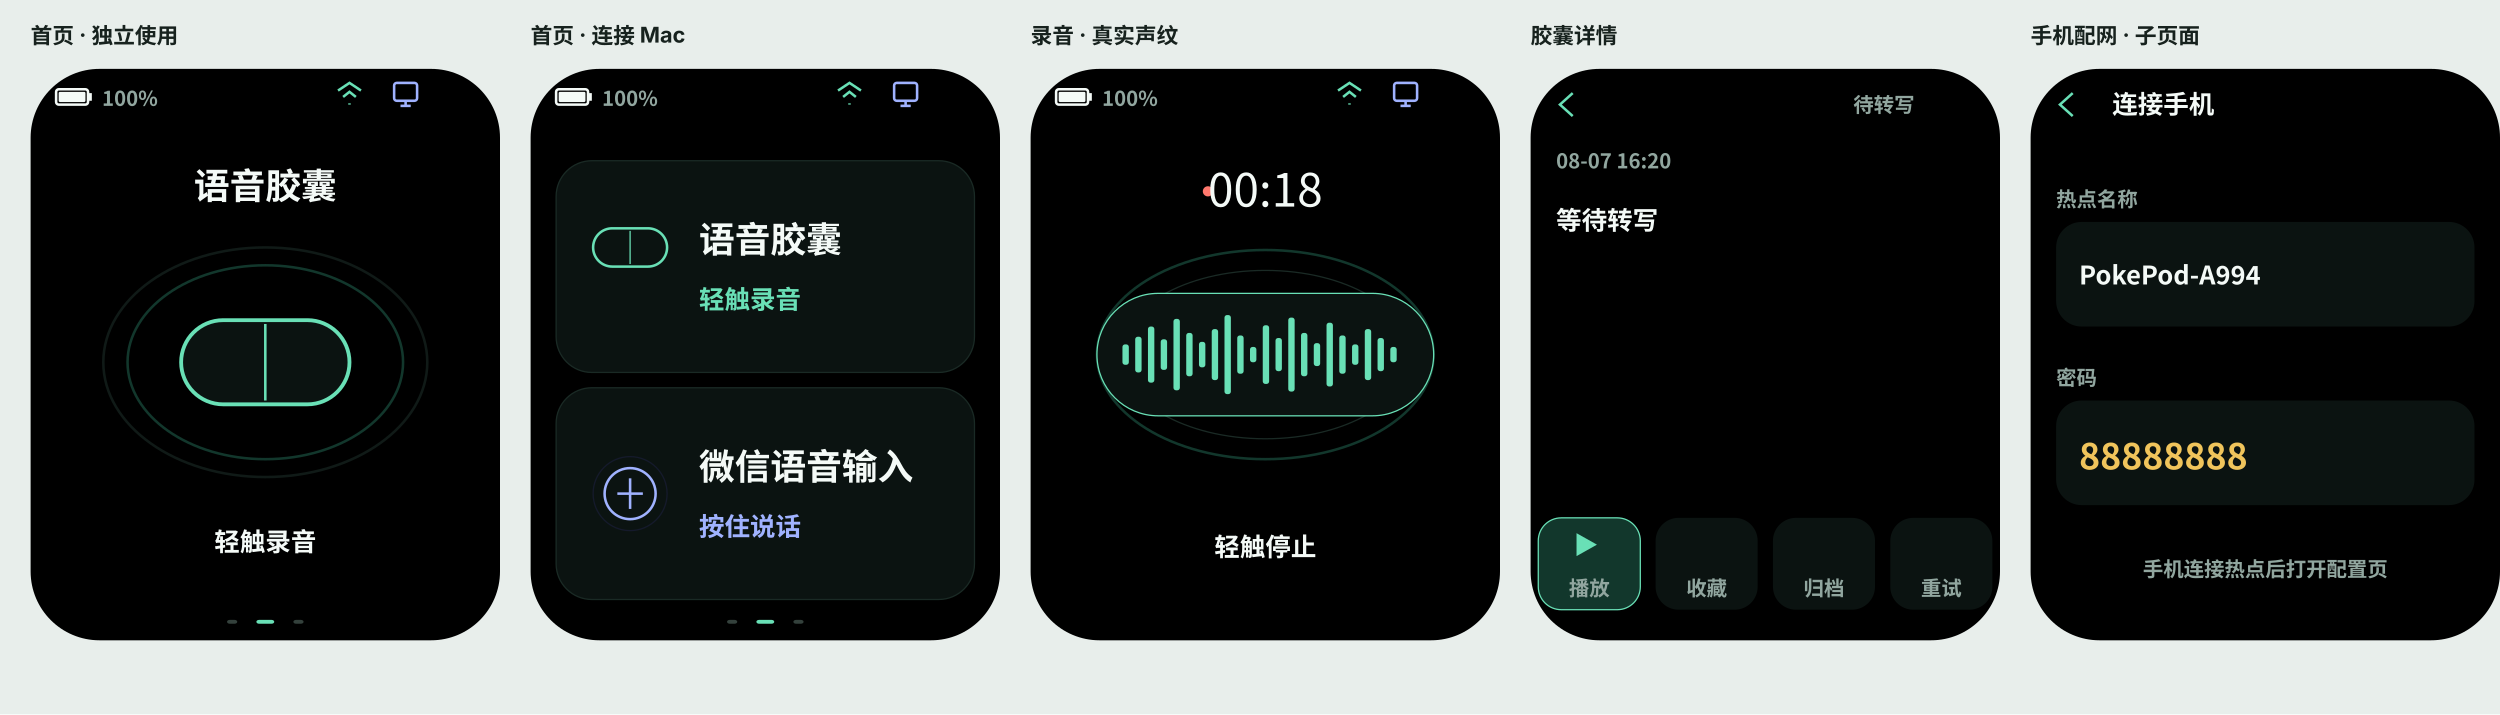
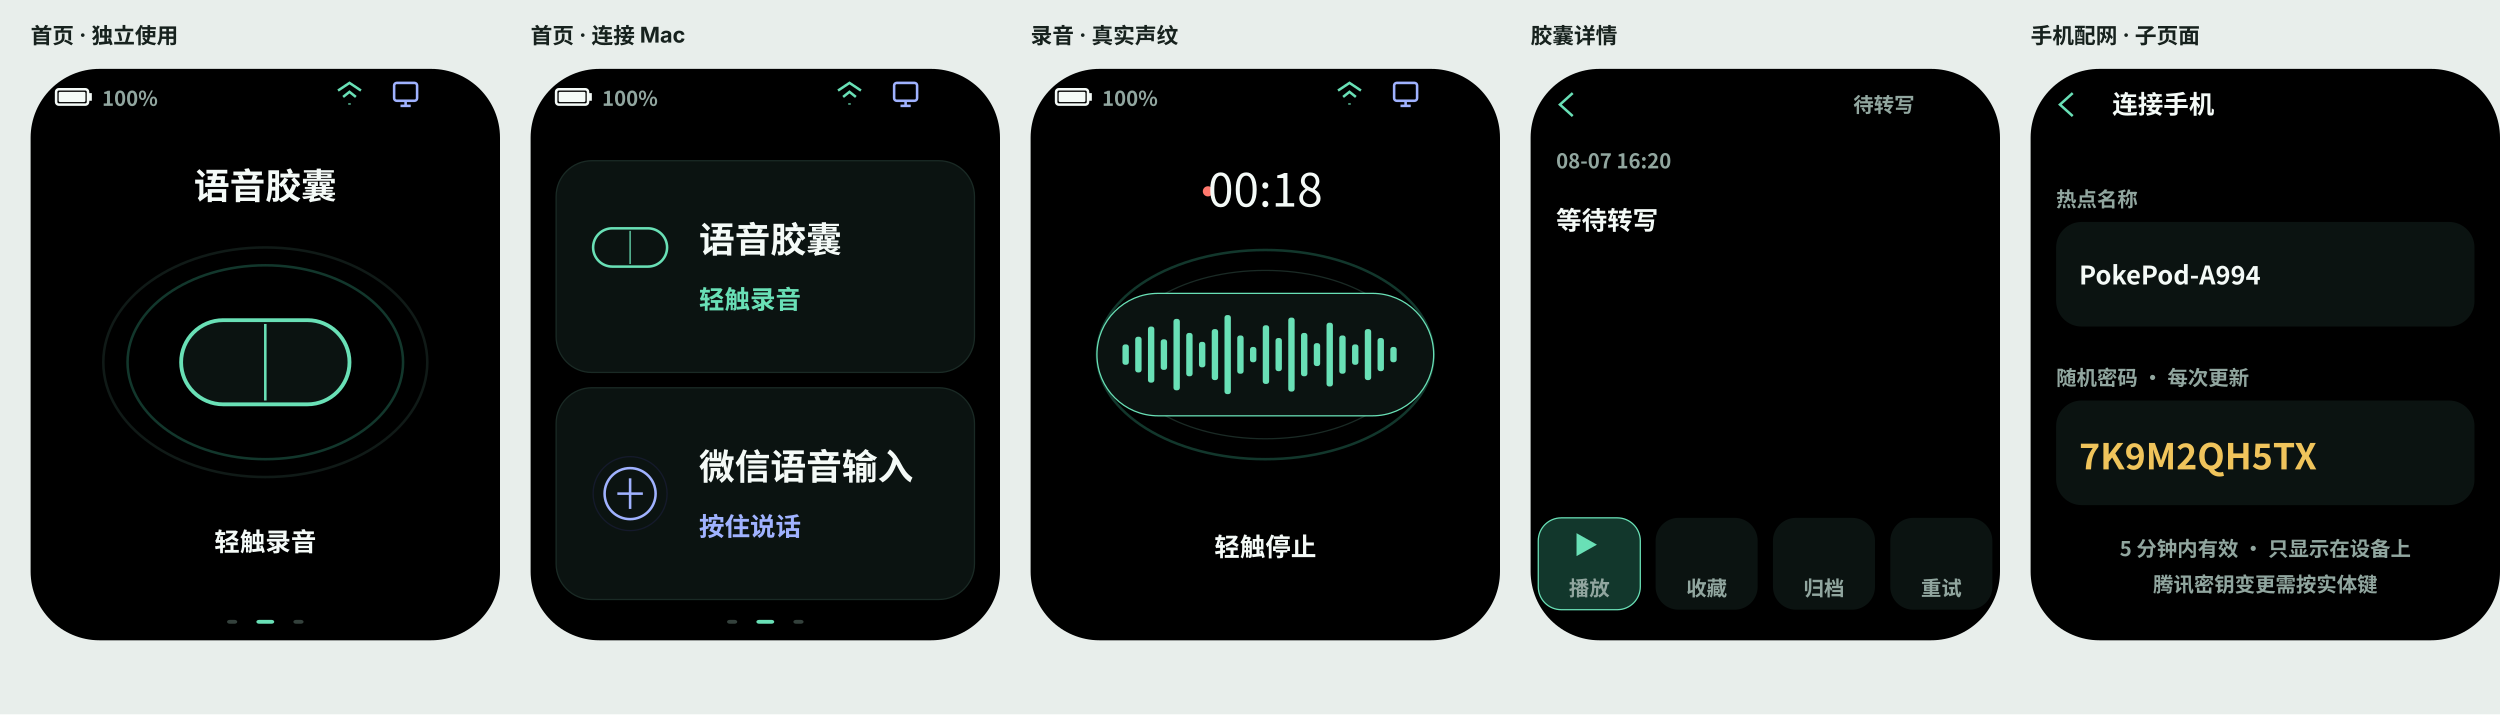
<svg xmlns="http://www.w3.org/2000/svg" width="1960" height="560" viewBox="0 0 1960 560">
  <rect width="1960" height="560" fill="#e8eeeb" />
  <style>
    .label{font:700 17px -apple-system,BlinkMacSystemFont,'PingFang SC',sans-serif;fill:#17221e}
    .ui{font-family:'Noto Sans CJK SC','PingFang SC',sans-serif;fill:#f4faf7}
    .display{font-size:28px;font-weight:700}.body{font-size:20px;font-weight:650}
    .compact{font-size:16px;font-weight:550;fill:#91a69f}.timer{font-size:36px;font-weight:500}
    .divider{stroke:#1a2a25}.accent{stroke:#69e0b6}.wireless{stroke:#a0b2ff}
  </style>
  <defs>
    <g id="topbar" class="ui">
      <rect x="20" y="16" width="25" height="12" rx="2" fill="none" stroke="#f4faf7" stroke-width="2" />
      <rect x="22" y="18" width="21" height="8" rx="1" fill="#f4faf7" />
      <rect x="45" y="19" width="3" height="6" fill="#f4faf7" />
      <text class="compact" x="56" y="29" fill="#f4faf7">100%</text>
      <path d="M241 17l9-6 9 6m-14 5l5-4 5 4m-5 6v-1" fill="none" stroke="#69e0b6" stroke-width="2" />
      <rect x="285" y="11" width="18" height="14" rx="2" fill="none" stroke="#a0b2ff" stroke-width="2" />
      <path d="M290 29h8m-4-4v4" stroke="#a0b2ff" stroke-width="2" />
    </g>
    <g id="indicator">
      <rect x="154" y="432" width="8" height="3" rx="2" fill="#34413c" />
      <rect x="177" y="432" width="14" height="3" rx="2" fill="#69e0b6" />
      <rect x="206" y="432" width="8" height="3" rx="2" fill="#34413c" />
    </g>
  </defs>
  <text class="label" x="24" y="34">首页 · 独立使用</text>
  <g transform="translate(24 54)">
    <rect width="368" height="448" rx="54" fill="#000" />
    <use href="#topbar" />
    <g class="ui">
      <text class="display" x="184" y="102" text-anchor="middle">语音胶囊</text>
      <ellipse cx="184" cy="230" rx="127" ry="90" fill="none" stroke="#101a17" stroke-width="2" />
      <ellipse cx="184" cy="230" rx="108" ry="76" fill="none" stroke="#12372c" stroke-width="2" />
      <rect x="118" y="197" width="132" height="66" rx="33" fill="#0b1311" stroke="#69e0b6" stroke-width="3" />
      <path d="M184 200v60" stroke="#69e0b6" stroke-width="2" />
      <text class="body" x="184" y="378" text-anchor="middle">轻触录音</text>
    </g>
    <use href="#indicator" />
  </g>
  <text class="label" x="416" y="34">首页 · 连接 Mac</text>
  <g transform="translate(416 54)">
    <rect width="368" height="448" rx="54" fill="#000" />
    <use href="#topbar" />
    <g class="ui">
      <rect x="20" y="72" width="328" height="166" rx="28" fill="#0b1311" stroke="#1a2a25" />
      <rect x="49" y="125" width="58" height="30" rx="15" fill="#0b1311" stroke="#69e0b6" stroke-width="2" />
      <path d="M78 127v26" stroke="#69e0b6" />
      <text class="display" x="132" y="144">语音胶囊</text>
      <text class="body" x="132" y="188" fill="#69e0b6">轻触录音</text>
      <rect x="20" y="250" width="328" height="166" rx="28" fill="#0b1311" stroke="#1a2a25" />
      <circle cx="78" cy="333" r="29" fill="none" stroke="#151a2c" />
      <circle cx="78" cy="333" r="20" fill="none" stroke="#a0b2ff" stroke-width="2" />
      <path d="M68 333h20m-10-12v24" stroke="#a0b2ff" stroke-width="2" />
      <text class="display" x="132" y="322">微信语音输入</text>
      <text class="body" x="132" y="366" fill="#a0b2ff">按住说话</text>
    </g>
    <use href="#indicator" />
  </g>
  <text class="label" x="808" y="34">录音 · 真实声纹</text>
  <g transform="translate(808 54)">
    <rect width="368" height="448" rx="54" fill="#000" />
    <use href="#topbar" />
    <g class="ui">
      <circle cx="139" cy="96" r="4" fill="#ff786d" />
      <text class="timer" x="184" y="108" text-anchor="middle">00:18</text>
      <ellipse cx="184" cy="224" rx="132" ry="82" fill="none" stroke="#12372c" stroke-width="2" />
      <ellipse cx="184" cy="224" rx="114" ry="66" fill="none" stroke="#1a2a25" />
      <rect x="52" y="176" width="264" height="96" rx="48" fill="#0b1311" stroke="#69e0b6" />
      <g fill="#69e0b6">
        <rect x="72" y="216" width="5" height="16" rx="2" />
        <rect x="82" y="210" width="5" height="28" rx="2" />
        <rect x="92" y="202" width="5" height="44" rx="2" />
        <rect x="102" y="212" width="5" height="24" rx="2" />
        <rect x="112" y="196" width="5" height="56" rx="2" />
        <rect x="122" y="207" width="5" height="34" rx="2" />
        <rect x="132" y="214" width="5" height="20" rx="2" />
        <rect x="142" y="204" width="5" height="40" rx="2" />
        <rect x="152" y="193" width="5" height="62" rx="2" />
        <rect x="162" y="209" width="5" height="30" rx="2" />
        <rect x="172" y="218" width="5" height="12" rx="2" />
        <rect x="182" y="201" width="5" height="46" rx="2" />
        <rect x="192" y="211" width="5" height="26" rx="2" />
        <rect x="202" y="195" width="5" height="58" rx="2" />
        <rect x="212" y="207" width="5" height="34" rx="2" />
        <rect x="222" y="215" width="5" height="18" rx="2" />
        <rect x="232" y="199" width="5" height="50" rx="2" />
        <rect x="242" y="209" width="5" height="30" rx="2" />
        <rect x="252" y="216" width="5" height="16" rx="2" />
        <rect x="262" y="204" width="5" height="40" rx="2" />
        <rect x="272" y="211" width="5" height="26" rx="2" />
        <rect x="282" y="218" width="5" height="12" rx="2" />
      </g>
      <text class="body" x="184" y="382" text-anchor="middle">轻触停止</text>
    </g>
  </g>
  <text class="label" x="1200" y="34">胶囊详情</text>
  <g transform="translate(1200 54)">
    <rect width="368" height="448" rx="54" fill="#000" />
    <g class="ui">
      <path d="M33 19l-10 9 10 9" fill="none" stroke="#69e0b6" stroke-width="2" />
      <text class="compact" x="253" y="34" fill="#f0c45b">待转写</text>
      <text class="compact" x="20" y="78">08-07 16:20</text>
      <text class="body" x="20" y="126">等待转写</text>
      <g transform="translate(6 352)">
        <rect width="80" height="72" rx="18" fill="#12372c" stroke="#69e0b6" />
        <path d="M30 12v18l16-9z" fill="#69e0b6" />
        <text class="compact" x="40" y="61" text-anchor="middle" fill="#f4faf7">播放</text>
      </g>
      <g transform="translate(98 352)">
        <rect width="80" height="72" rx="18" fill="#0b1311" />
        <text class="compact" x="40" y="61" text-anchor="middle">收藏</text>
      </g>
      <g transform="translate(190 352)">
        <rect width="80" height="72" rx="18" fill="#0b1311" />
        <text class="compact" x="40" y="61" text-anchor="middle">归档</text>
      </g>
      <g transform="translate(282 352)">
        <rect width="80" height="72" rx="18" fill="#0b1311" />
        <text class="compact" x="40" y="61" text-anchor="middle" fill="#34413c">重试</text>
      </g>
    </g>
  </g>
  <text class="label" x="1592" y="34">手机配网 · 子页面</text>
  <g transform="translate(1592 54)">
    <rect width="368" height="448" rx="54" fill="#000" />
    <g class="ui">
      <path d="M33 19l-10 9 10 9" fill="none" stroke="#69e0b6" stroke-width="2" />
      <text class="body" x="64" y="35">连接手机</text>
      <text class="compact" x="20" y="108">热点名称</text>
      <rect x="20" y="120" width="328" height="82" rx="20" fill="#0b1311" />
      <text class="body" x="38" y="169">PokePod-A994</text>
-       <text class="compact" x="20" y="248">密码</text>
+       <text class="compact" x="20" y="248">随机密码 · 每次更新</text>
      <rect x="20" y="260" width="328" height="82" rx="20" fill="#0b1311" />
-       <text class="display" x="38" y="314" fill="#f0c45b">88888888</text>
-       <text class="compact" x="184" y="398" text-anchor="middle">手机连接热点后打开配置页</text>
+       <text class="display" x="38" y="314" fill="#f0c45b">7K9M2QH5TX</text>
+       <text class="compact" x="184" y="382" text-anchor="middle">5 分钟内有效 · 只显示在设备上</text>
+       <text class="compact" x="184" y="410" text-anchor="middle">腾讯密钥变更需按实体键</text>
    </g>
  </g>
</svg>
